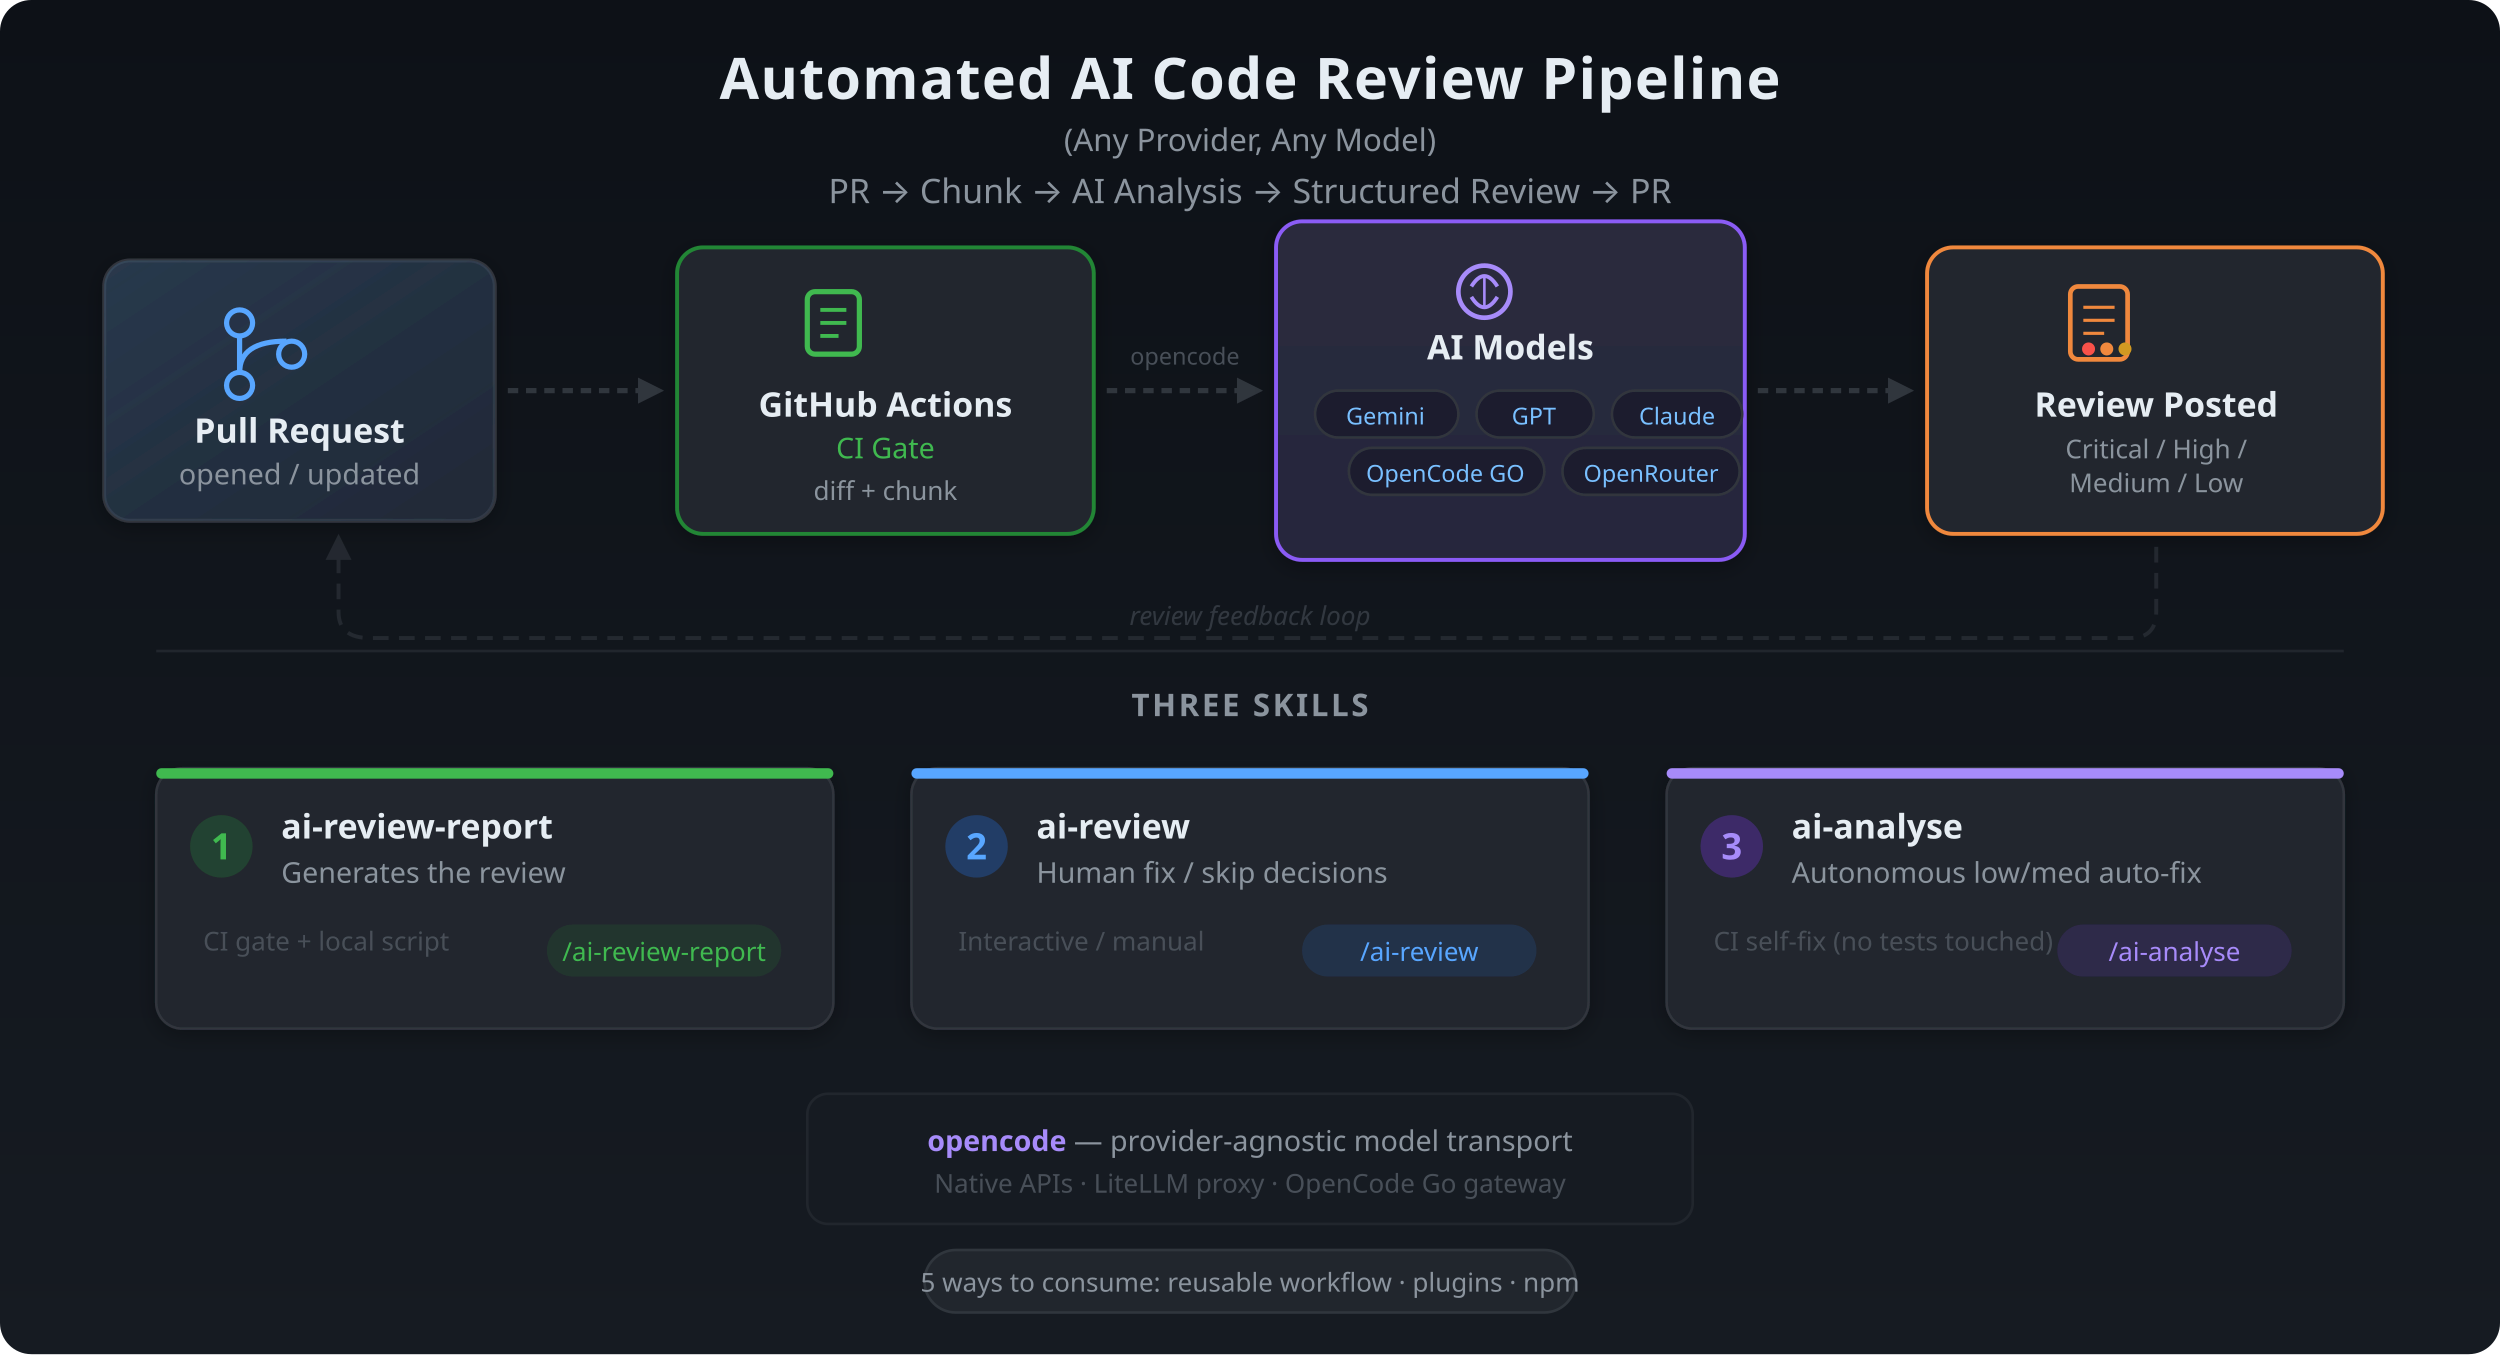
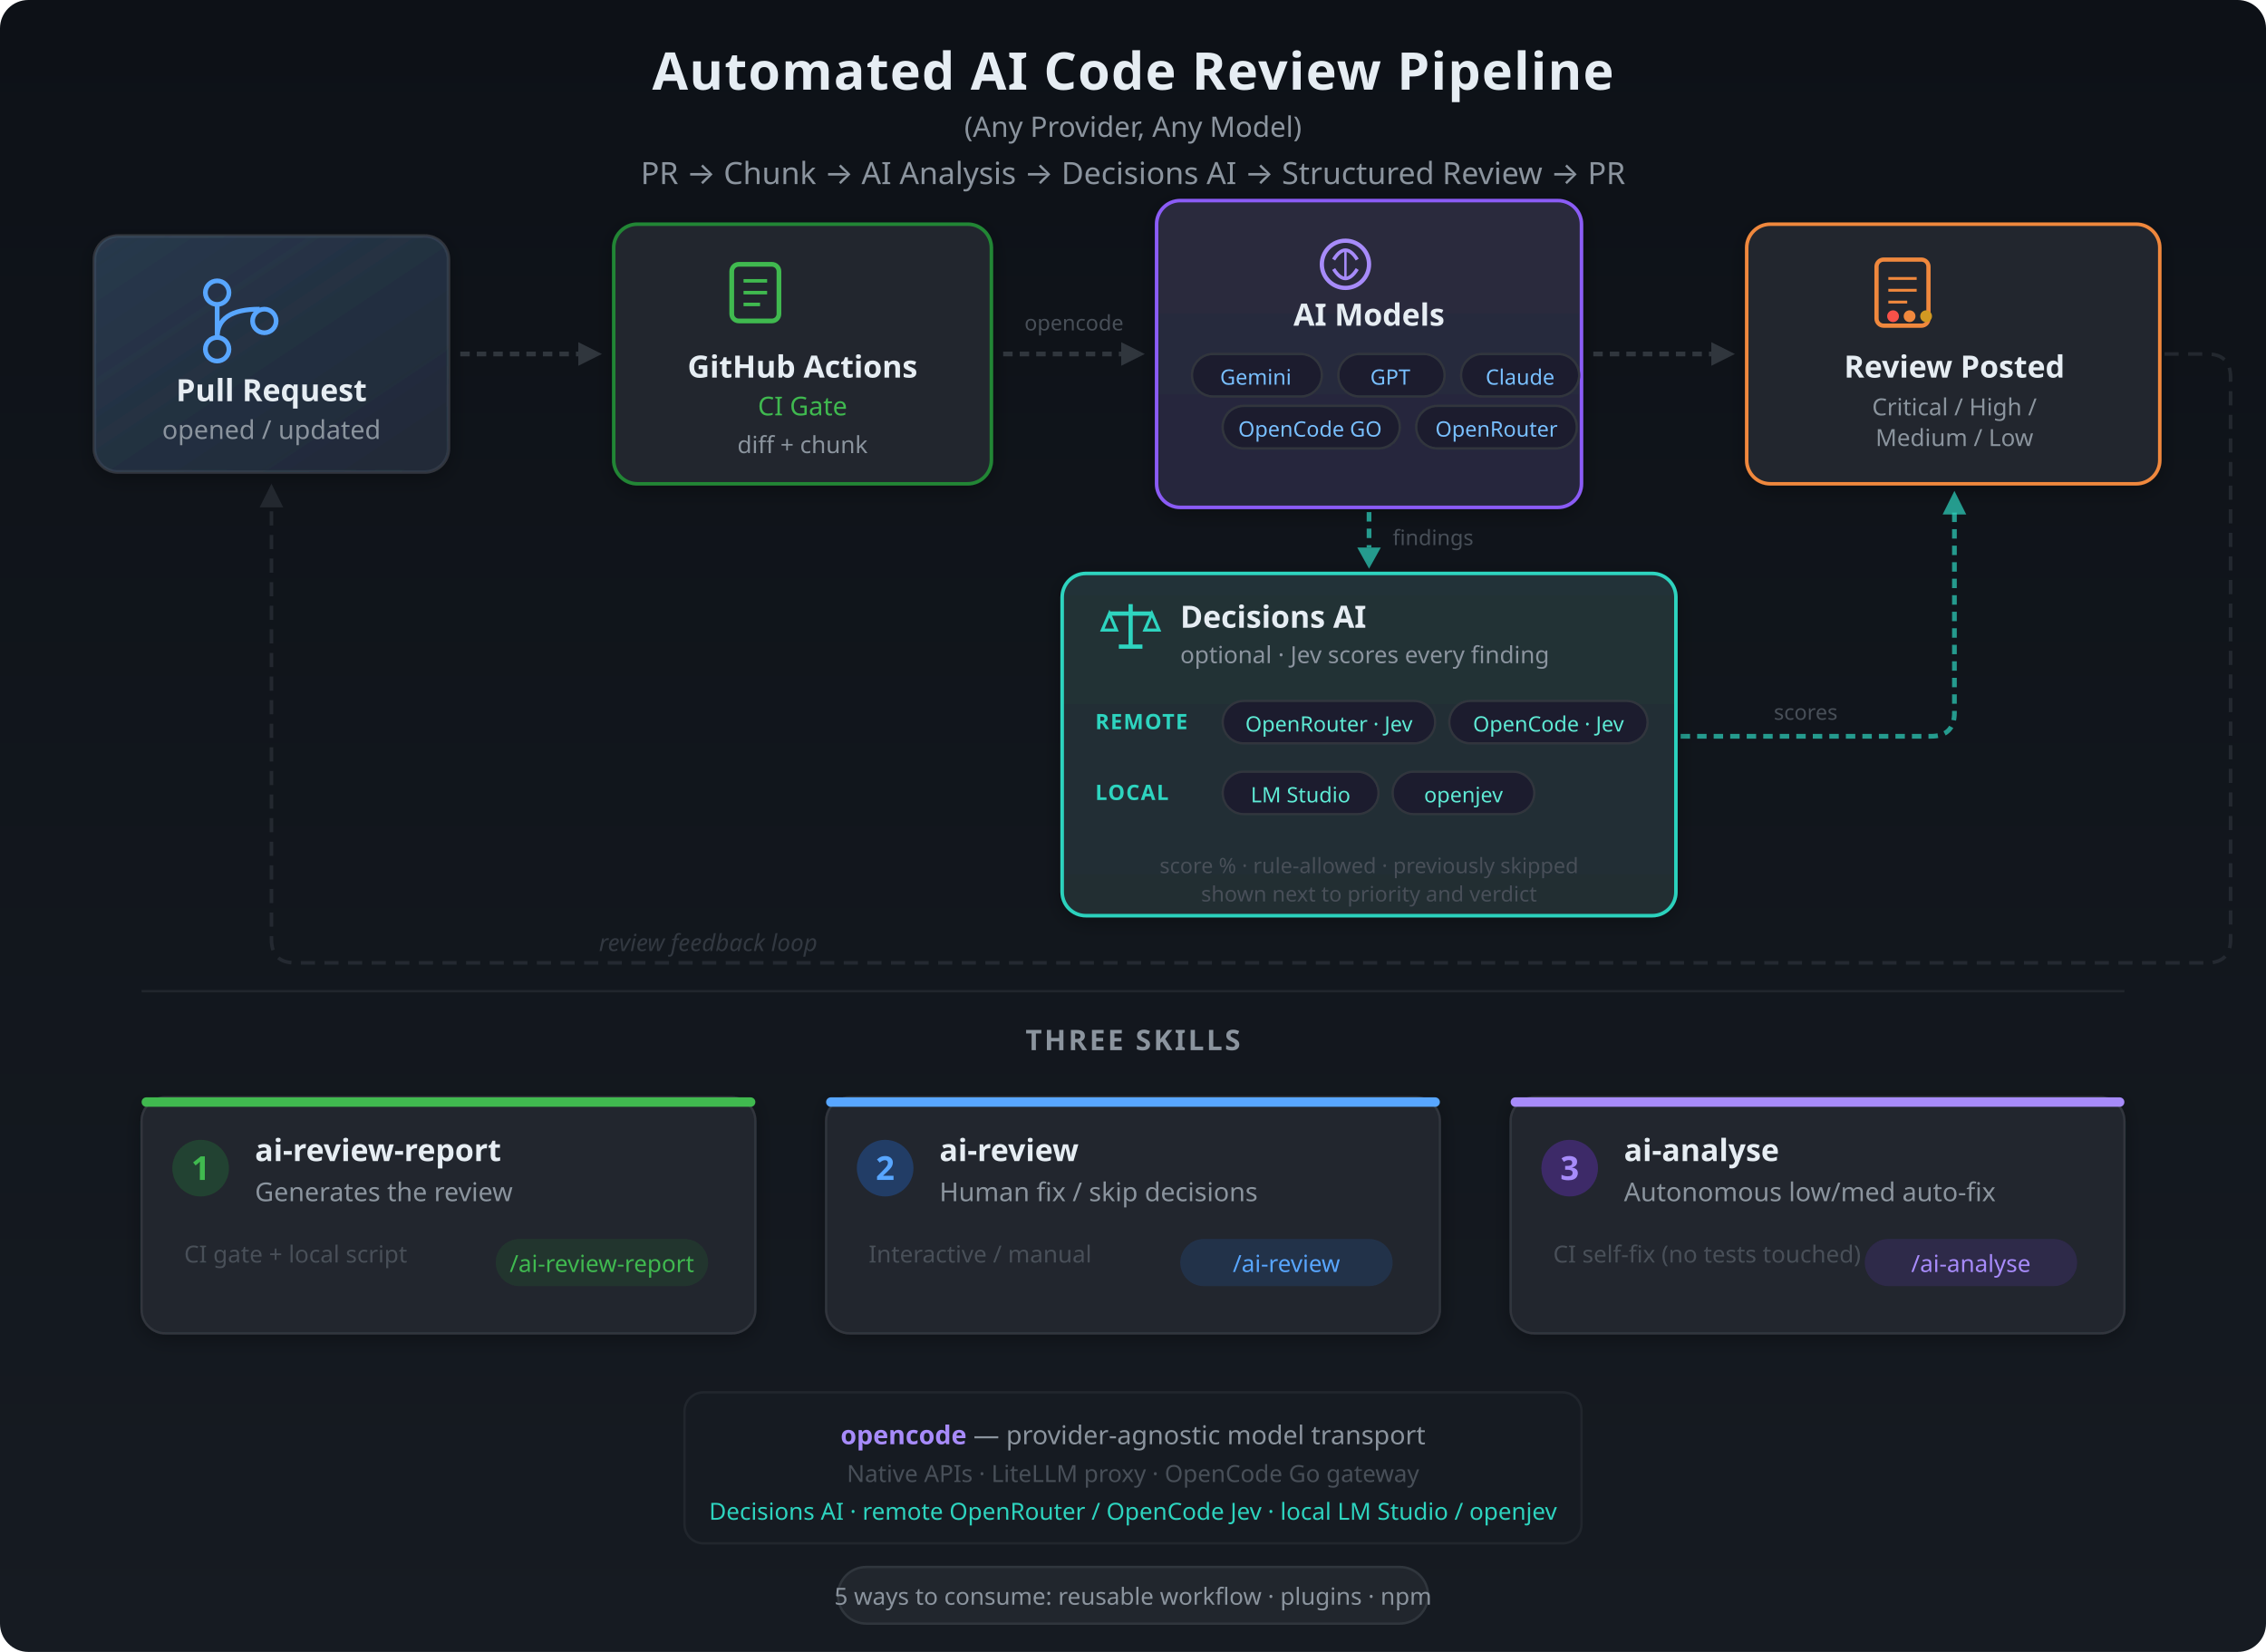
- <svg xmlns="http://www.w3.org/2000/svg" viewBox="0 0 960 520" font-family="'Segoe UI', system-ui, -apple-system, sans-serif">
+ <svg xmlns="http://www.w3.org/2000/svg" viewBox="0 0 960 700" font-family="'Segoe UI', system-ui, -apple-system, sans-serif">
  <defs>
    <linearGradient id="bg" x1="0" y1="0" x2="0" y2="1">
      <stop offset="0%" stop-color="#0d1117" />
      <stop offset="100%" stop-color="#161b22" />
    </linearGradient>
    <linearGradient id="glow-blue" x1="0" y1="0" x2="1" y2="1">
      <stop offset="0%" stop-color="#58a6ff" stop-opacity="0.15" />
      <stop offset="100%" stop-color="#1f6feb" stop-opacity="0.05" />
    </linearGradient>
    <linearGradient id="gate-grad" x1="0" y1="0" x2="0" y2="1">
      <stop offset="0%" stop-color="#238636" />
      <stop offset="100%" stop-color="#1a7f37" />
    </linearGradient>
    <linearGradient id="ai-grad" x1="0" y1="0" x2="0" y2="1">
      <stop offset="0%" stop-color="#8b5cf6" />
      <stop offset="100%" stop-color="#7c3aed" />
+     </linearGradient>
+     <linearGradient id="decisions-grad" x1="0" y1="0" x2="0" y2="1">
+       <stop offset="0%" stop-color="#2dd4bf" />
+       <stop offset="100%" stop-color="#0d9488" />
    </linearGradient>
    <linearGradient id="review-grad" x1="0" y1="0" x2="0" y2="1">
      <stop offset="0%" stop-color="#f0883e" />
      <stop offset="100%" stop-color="#d29922" />
    </linearGradient>
    <filter id="shadow" x="-5%" y="-5%" width="110%" height="120%">
      <feDropShadow dx="0" dy="2" stdDeviation="4" flood-color="#000" flood-opacity="0.3" />
    </filter>
    <filter id="glow">
      <feGaussianBlur stdDeviation="3" result="blur" />
      <feMerge>
        <feMergeNode in="blur" />
        <feMergeNode in="SourceGraphic" />
      </feMerge>
    </filter>
  </defs>
-   <rect width="960" height="520" fill="url(#bg)" rx="12" />
+   <rect width="960" height="700" fill="url(#bg)" rx="12" />
  <text x="480" y="38" text-anchor="middle" fill="#e6edf3" font-size="22" font-weight="700" letter-spacing="0.5">Automated AI Code Review Pipeline</text>
  <text x="480" y="58" text-anchor="middle" fill="#8b949e" font-size="12">(Any Provider, Any Model)</text>
-   <text x="480" y="78" text-anchor="middle" fill="#8b949e" font-size="13">PR  →  Chunk  →  AI Analysis  →  Structured Review  →  PR</text>
+   <text x="480" y="78" text-anchor="middle" fill="#8b949e" font-size="13">PR  →  Chunk  →  AI Analysis  →  Decisions AI  →  Structured Review  →  PR</text>
  <g filter="url(#shadow)">
    <rect x="40" y="100" width="150" height="100" rx="10" fill="#21262d" stroke="#30363d" stroke-width="1.5" />
    <rect x="40" y="100" width="150" height="100" rx="10" fill="url(#glow-blue)" />
    <g transform="translate(82, 118)">
      <circle cx="10" cy="6" r="5" fill="none" stroke="#58a6ff" stroke-width="2" />
      <circle cx="10" cy="30" r="5" fill="none" stroke="#58a6ff" stroke-width="2" />
      <circle cx="30" cy="18" r="5" fill="none" stroke="#58a6ff" stroke-width="2" />
      <line x1="10" y1="11" x2="10" y2="25" stroke="#58a6ff" stroke-width="2" />
      <path d="M28 13 Q10 13 10 25" fill="none" stroke="#58a6ff" stroke-width="2" />
    </g>
    <text x="115" y="170" text-anchor="middle" fill="#e6edf3" font-size="13" font-weight="600">Pull Request</text>
    <text x="115" y="186" text-anchor="middle" fill="#8b949e" font-size="11">opened / updated</text>
  </g>
  <g>
    <line x1="195" y1="150" x2="245" y2="150" stroke="#30363d" stroke-width="2" stroke-dasharray="4,3" />
    <polygon points="245,145 255,150 245,155" fill="#30363d" />
  </g>
  <g filter="url(#shadow)">
    <rect x="260" y="95" width="160" height="110" rx="10" fill="#21262d" stroke="#238636" stroke-width="1.5" />
    <g transform="translate(310, 112)">
      <rect x="0" y="0" width="20" height="24" rx="3" fill="none" stroke="#3fb950" stroke-width="2" />
      <line x1="5" y1="7" x2="15" y2="7" stroke="#3fb950" stroke-width="1.5" />
      <line x1="5" y1="12" x2="15" y2="12" stroke="#3fb950" stroke-width="1.5" />
      <line x1="5" y1="17" x2="12" y2="17" stroke="#3fb950" stroke-width="1.5" />
    </g>
    <text x="340" y="160" text-anchor="middle" fill="#e6edf3" font-size="13" font-weight="600">GitHub Actions</text>
    <text x="340" y="176" text-anchor="middle" fill="#3fb950" font-size="11" font-weight="500">CI Gate</text>
    <text x="340" y="192" text-anchor="middle" fill="#8b949e" font-size="10">diff + chunk</text>
  </g>
  <g>
    <line x1="425" y1="150" x2="475" y2="150" stroke="#30363d" stroke-width="2" stroke-dasharray="4,3" />
    <polygon points="475,145 485,150 475,155" fill="#30363d" />
    <text x="455" y="140" text-anchor="middle" fill="#484f58" font-size="9">opencode</text>
  </g>
  <g filter="url(#shadow)">
    <rect x="490" y="85" width="180" height="130" rx="10" fill="#21262d" stroke="#8b5cf6" stroke-width="1.5" />
    <rect x="490" y="85" width="180" height="130" rx="10" fill="url(#ai-grad)" opacity="0.08" />
    <g transform="translate(555, 100)">
      <circle cx="15" cy="12" r="10" fill="none" stroke="#a78bfa" stroke-width="1.8" />
      <path d="M10 10 Q15 2 20 10" fill="none" stroke="#a78bfa" stroke-width="1.5" />
      <path d="M10 14 Q15 22 20 14" fill="none" stroke="#a78bfa" stroke-width="1.5" />
      <line x1="15" y1="6" x2="15" y2="18" stroke="#a78bfa" stroke-width="1" />
    </g>
    <text x="580" y="138" text-anchor="middle" fill="#e6edf3" font-size="13" font-weight="600">AI Models</text>
    <g transform="translate(505, 150)">
      <rect x="0" y="0" width="55" height="18" rx="9" fill="#1a1a2e" stroke="#30363d" stroke-width="1" />
      <text x="27" y="13" text-anchor="middle" fill="#79c0ff" font-size="9">Gemini</text>
      <rect x="62" y="0" width="45" height="18" rx="9" fill="#1a1a2e" stroke="#30363d" stroke-width="1" />
      <text x="84" y="13" text-anchor="middle" fill="#79c0ff" font-size="9">GPT</text>
      <rect x="114" y="0" width="50" height="18" rx="9" fill="#1a1a2e" stroke="#30363d" stroke-width="1" />
      <text x="139" y="13" text-anchor="middle" fill="#79c0ff" font-size="9">Claude</text>
    </g>
    <g transform="translate(518, 172)">
      <rect x="0" y="0" width="75" height="18" rx="9" fill="#1a1a2e" stroke="#30363d" stroke-width="1" />
      <text x="37" y="13" text-anchor="middle" fill="#79c0ff" font-size="9">OpenCode GO</text>
      <rect x="82" y="0" width="68" height="18" rx="9" fill="#1a1a2e" stroke="#30363d" stroke-width="1" />
      <text x="116" y="13" text-anchor="middle" fill="#79c0ff" font-size="9">OpenRouter</text>
    </g>
  </g>
  <g>
    <line x1="675" y1="150" x2="725" y2="150" stroke="#30363d" stroke-width="2" stroke-dasharray="4,3" />
    <polygon points="725,145 735,150 725,155" fill="#30363d" />
  </g>
  <g filter="url(#shadow)">
    <rect x="740" y="95" width="175" height="110" rx="10" fill="#21262d" stroke="#f0883e" stroke-width="1.5" />
    <g transform="translate(795, 110)">
      <rect x="0" y="0" width="22" height="28" rx="3" fill="none" stroke="#f0883e" stroke-width="1.8" />
      <line x1="5" y1="8" x2="17" y2="8" stroke="#f0883e" stroke-width="1.2" />
      <line x1="5" y1="13" x2="17" y2="13" stroke="#f0883e" stroke-width="1.2" />
      <line x1="5" y1="18" x2="13" y2="18" stroke="#f0883e" stroke-width="1.2" />
      <circle cx="7" cy="24" r="2.5" fill="#f85149" />
      <circle cx="14" cy="24" r="2.5" fill="#f0883e" />
      <circle cx="21" cy="24" r="2.5" fill="#d29922" />
    </g>
    <text x="828" y="160" text-anchor="middle" fill="#e6edf3" font-size="13" font-weight="600">Review Posted</text>
    <text x="828" y="176" text-anchor="middle" fill="#8b949e" font-size="10">Critical / High /</text>
    <text x="828" y="189" text-anchor="middle" fill="#8b949e" font-size="10">Medium / Low</text>
  </g>
-   <line x1="60" y1="250" x2="900" y2="250" stroke="#21262d" stroke-width="1" />
-   <text x="480" y="275" text-anchor="middle" fill="#8b949e" font-size="12" font-weight="600" letter-spacing="1">THREE SKILLS</text>
-   <g filter="url(#shadow)">
-     <rect x="60" y="295" width="260" height="100" rx="10" fill="#21262d" stroke="#30363d" stroke-width="1" />
-     <rect x="60" y="295" width="260" height="4" rx="2" fill="#3fb950" />
-     <circle cx="85" cy="325" r="12" fill="#238636" opacity="0.3" />
-     <text x="85" y="330" text-anchor="middle" fill="#3fb950" font-size="14" font-weight="700">1</text>
-     <text x="108" y="322" fill="#e6edf3" font-size="13" font-weight="600">ai-review-report</text>
-     <text x="108" y="339" fill="#8b949e" font-size="11">Generates the review</text>
-     <text x="78" y="365" fill="#484f58" font-size="10">CI gate + local script</text>
-     <rect x="210" y="355" width="90" height="20" rx="10" fill="#238636" opacity="0.15" />
-     <text x="255" y="369" text-anchor="middle" fill="#3fb950" font-size="10" font-weight="500">/ai-review-report</text>
-   </g>
-   <g filter="url(#shadow)">
-     <rect x="350" y="295" width="260" height="100" rx="10" fill="#21262d" stroke="#30363d" stroke-width="1" />
-     <rect x="350" y="295" width="260" height="4" rx="2" fill="#58a6ff" />
-     <circle cx="375" cy="325" r="12" fill="#1f6feb" opacity="0.3" />
-     <text x="375" y="330" text-anchor="middle" fill="#58a6ff" font-size="14" font-weight="700">2</text>
-     <text x="398" y="322" fill="#e6edf3" font-size="13" font-weight="600">ai-review</text>
-     <text x="398" y="339" fill="#8b949e" font-size="11">Human fix / skip decisions</text>
-     <text x="368" y="365" fill="#484f58" font-size="10">Interactive / manual</text>
-     <rect x="500" y="355" width="90" height="20" rx="10" fill="#1f6feb" opacity="0.15" />
-     <text x="545" y="369" text-anchor="middle" fill="#58a6ff" font-size="10" font-weight="500">/ai-review</text>
-   </g>
-   <g filter="url(#shadow)">
-     <rect x="640" y="295" width="260" height="100" rx="10" fill="#21262d" stroke="#30363d" stroke-width="1" />
-     <rect x="640" y="295" width="260" height="4" rx="2" fill="#a78bfa" />
-     <circle cx="665" cy="325" r="12" fill="#7c3aed" opacity="0.3" />
-     <text x="665" y="330" text-anchor="middle" fill="#a78bfa" font-size="14" font-weight="700">3</text>
-     <text x="688" y="322" fill="#e6edf3" font-size="13" font-weight="600">ai-analyse</text>
-     <text x="688" y="339" fill="#8b949e" font-size="11">Autonomous low/med auto-fix</text>
-     <text x="658" y="365" fill="#484f58" font-size="10">CI self-fix (no tests touched)</text>
-     <rect x="790" y="355" width="90" height="20" rx="10" fill="#7c3aed" opacity="0.15" />
-     <text x="835" y="369" text-anchor="middle" fill="#a78bfa" font-size="10" font-weight="500">/ai-analyse</text>
+   <g>
+     <line x1="580" y1="217" x2="580" y2="232" stroke="#2dd4bf" stroke-width="2" stroke-dasharray="4,3" opacity="0.7" />
+     <polygon points="575,232 580,241 585,232" fill="#2dd4bf" opacity="0.7" />
+     <text x="590" y="231" fill="#484f58" font-size="9">findings</text>
+   </g>
+   <g>
+     <path d="M712 312 L818 312 Q828 312 828 302 L828 216" fill="none" stroke="#2dd4bf" stroke-width="2" stroke-dasharray="4,3" opacity="0.7" />
+     <polygon points="823,218 828,208 833,218" fill="#2dd4bf" opacity="0.7" />
+     <text x="765" y="305" text-anchor="middle" fill="#484f58" font-size="9">scores</text>
+   </g>
+   <g filter="url(#shadow)">
+     <rect x="450" y="243" width="260" height="145" rx="10" fill="#21262d" stroke="#2dd4bf" stroke-width="1.5" />
+     <rect x="450" y="243" width="260" height="145" rx="10" fill="url(#decisions-grad)" opacity="0.07" />
+     <g transform="translate(468, 254)">
+       <line x1="11" y1="2" x2="11" y2="20" stroke="#2dd4bf" stroke-width="1.8" />
+       <line x1="2" y1="6" x2="20" y2="6" stroke="#2dd4bf" stroke-width="1.8" />
+       <path d="M2 6 L-1 13 L5 13 Z" fill="none" stroke="#2dd4bf" stroke-width="1.3" />
+       <path d="M20 6 L17 13 L23 13 Z" fill="none" stroke="#2dd4bf" stroke-width="1.3" />
+       <line x1="6" y1="20" x2="16" y2="20" stroke="#2dd4bf" stroke-width="1.8" />
+     </g>
+     <text x="500" y="266" fill="#e6edf3" font-size="13" font-weight="600">Decisions AI</text>
+     <text x="500" y="281" fill="#8b949e" font-size="10">optional · Jev scores every finding</text>
+     <text x="464" y="309" fill="#2dd4bf" font-size="9" font-weight="600" letter-spacing="0.5">REMOTE</text>
+     <rect x="518" y="297" width="90" height="18" rx="9" fill="#1a1a2e" stroke="#30363d" stroke-width="1" />
+     <text x="563" y="310" text-anchor="middle" fill="#5eead4" font-size="9">OpenRouter · Jev</text>
+     <rect x="614" y="297" width="84" height="18" rx="9" fill="#1a1a2e" stroke="#30363d" stroke-width="1" />
+     <text x="656" y="310" text-anchor="middle" fill="#5eead4" font-size="9">OpenCode · Jev</text>
+     <text x="464" y="339" fill="#2dd4bf" font-size="9" font-weight="600" letter-spacing="0.5">LOCAL</text>
+     <rect x="518" y="327" width="66" height="18" rx="9" fill="#1a1a2e" stroke="#30363d" stroke-width="1" />
+     <text x="551" y="340" text-anchor="middle" fill="#5eead4" font-size="9">LM Studio</text>
+     <rect x="590" y="327" width="60" height="18" rx="9" fill="#1a1a2e" stroke="#30363d" stroke-width="1" />
+     <text x="620" y="340" text-anchor="middle" fill="#5eead4" font-size="9">openjev</text>
+     <text x="580" y="370" text-anchor="middle" fill="#484f58" font-size="9">score % · rule-allowed · previously skipped</text>
+     <text x="580" y="382" text-anchor="middle" fill="#484f58" font-size="9">shown next to priority and verdict</text>
  </g>
  <g opacity="0.6">
-     <path d="M828 210 L828 235 Q828 245 818 245 L142 245 Q130 245 130 235 L130 210" fill="none" stroke="#30363d" stroke-width="1.5" stroke-dasharray="6,4" />
-     <polygon points="125,215 130,205 135,215" fill="#30363d" />
-     <text x="480" y="240" text-anchor="middle" fill="#484f58" font-size="10" font-style="italic">review feedback loop</text>
-   </g>
-   <g>
-     <rect x="310" y="420" width="340" height="50" rx="8" fill="#161b22" stroke="#21262d" stroke-width="1" />
-     <text x="480" y="442" text-anchor="middle" fill="#8b949e" font-size="11">
-       <tspan fill="#a78bfa" font-weight="600">opencode</tspan> — provider-agnostic model transport
+     <path d="M917 150 L935 150 Q945 150 945 160 L945 398 Q945 408 935 408 L125 408 Q115 408 115 398 L115 212" fill="none" stroke="#30363d" stroke-width="1.5" stroke-dasharray="6,4" />
+     <polygon points="110,215 115,205 120,215" fill="#30363d" />
+     <text x="300" y="403" text-anchor="middle" fill="#484f58" font-size="10" font-style="italic">review feedback loop</text>
+   </g>
+   <g transform="translate(0, 170)">
+     <line x1="60" y1="250" x2="900" y2="250" stroke="#21262d" stroke-width="1" />
+     <text x="480" y="275" text-anchor="middle" fill="#8b949e" font-size="12" font-weight="600" letter-spacing="1">THREE SKILLS</text>
+     <g filter="url(#shadow)">
+       <rect x="60" y="295" width="260" height="100" rx="10" fill="#21262d" stroke="#30363d" stroke-width="1" />
+       <rect x="60" y="295" width="260" height="4" rx="2" fill="#3fb950" />
+       <circle cx="85" cy="325" r="12" fill="#238636" opacity="0.3" />
+       <text x="85" y="330" text-anchor="middle" fill="#3fb950" font-size="14" font-weight="700">1</text>
+       <text x="108" y="322" fill="#e6edf3" font-size="13" font-weight="600">ai-review-report</text>
+       <text x="108" y="339" fill="#8b949e" font-size="11">Generates the review</text>
+       <text x="78" y="365" fill="#484f58" font-size="10">CI gate + local script</text>
+       <rect x="210" y="355" width="90" height="20" rx="10" fill="#238636" opacity="0.15" />
+       <text x="255" y="369" text-anchor="middle" fill="#3fb950" font-size="10" font-weight="500">/ai-review-report</text>
+     </g>
+     <g filter="url(#shadow)">
+       <rect x="350" y="295" width="260" height="100" rx="10" fill="#21262d" stroke="#30363d" stroke-width="1" />
+       <rect x="350" y="295" width="260" height="4" rx="2" fill="#58a6ff" />
+       <circle cx="375" cy="325" r="12" fill="#1f6feb" opacity="0.3" />
+       <text x="375" y="330" text-anchor="middle" fill="#58a6ff" font-size="14" font-weight="700">2</text>
+       <text x="398" y="322" fill="#e6edf3" font-size="13" font-weight="600">ai-review</text>
+       <text x="398" y="339" fill="#8b949e" font-size="11">Human fix / skip decisions</text>
+       <text x="368" y="365" fill="#484f58" font-size="10">Interactive / manual</text>
+       <rect x="500" y="355" width="90" height="20" rx="10" fill="#1f6feb" opacity="0.15" />
+       <text x="545" y="369" text-anchor="middle" fill="#58a6ff" font-size="10" font-weight="500">/ai-review</text>
+     </g>
+     <g filter="url(#shadow)">
+       <rect x="640" y="295" width="260" height="100" rx="10" fill="#21262d" stroke="#30363d" stroke-width="1" />
+       <rect x="640" y="295" width="260" height="4" rx="2" fill="#a78bfa" />
+       <circle cx="665" cy="325" r="12" fill="#7c3aed" opacity="0.3" />
+       <text x="665" y="330" text-anchor="middle" fill="#a78bfa" font-size="14" font-weight="700">3</text>
+       <text x="688" y="322" fill="#e6edf3" font-size="13" font-weight="600">ai-analyse</text>
+       <text x="688" y="339" fill="#8b949e" font-size="11">Autonomous low/med auto-fix</text>
+       <text x="658" y="365" fill="#484f58" font-size="10">CI self-fix (no tests touched)</text>
+       <rect x="790" y="355" width="90" height="20" rx="10" fill="#7c3aed" opacity="0.15" />
+       <text x="835" y="369" text-anchor="middle" fill="#a78bfa" font-size="10" font-weight="500">/ai-analyse</text>
+     </g>
+     <g>
+       <rect x="290" y="420" width="380" height="64" rx="8" fill="#161b22" stroke="#21262d" stroke-width="1" />
+       <text x="480" y="442" text-anchor="middle" fill="#8b949e" font-size="11">
+         <tspan fill="#a78bfa" font-weight="600">opencode</tspan> — provider-agnostic model transport
    </text>
-     <text x="480" y="458" text-anchor="middle" fill="#484f58" font-size="10">Native APIs  ·  LiteLLM proxy  ·  OpenCode Go gateway</text>
-   </g>
-   <g transform="translate(355, 480)">
-     <rect x="0" y="0" width="250" height="24" rx="12" fill="#21262d" stroke="#30363d" stroke-width="1" />
-     <text x="125" y="16" text-anchor="middle" fill="#8b949e" font-size="10">5 ways to consume: reusable workflow · plugins · npm</text>
+       <text x="480" y="458" text-anchor="middle" fill="#484f58" font-size="10">Native APIs  ·  LiteLLM proxy  ·  OpenCode Go gateway</text>
+       <text x="480" y="474" text-anchor="middle" fill="#2dd4bf" font-size="10">Decisions AI  ·  remote OpenRouter / OpenCode Jev  ·  local LM Studio / openjev</text>
+     </g>
+     <g transform="translate(355, 494)">
+       <rect x="0" y="0" width="250" height="24" rx="12" fill="#21262d" stroke="#30363d" stroke-width="1" />
+       <text x="125" y="16" text-anchor="middle" fill="#8b949e" font-size="10">5 ways to consume: reusable workflow · plugins · npm</text>
+     </g>
  </g>
</svg>
